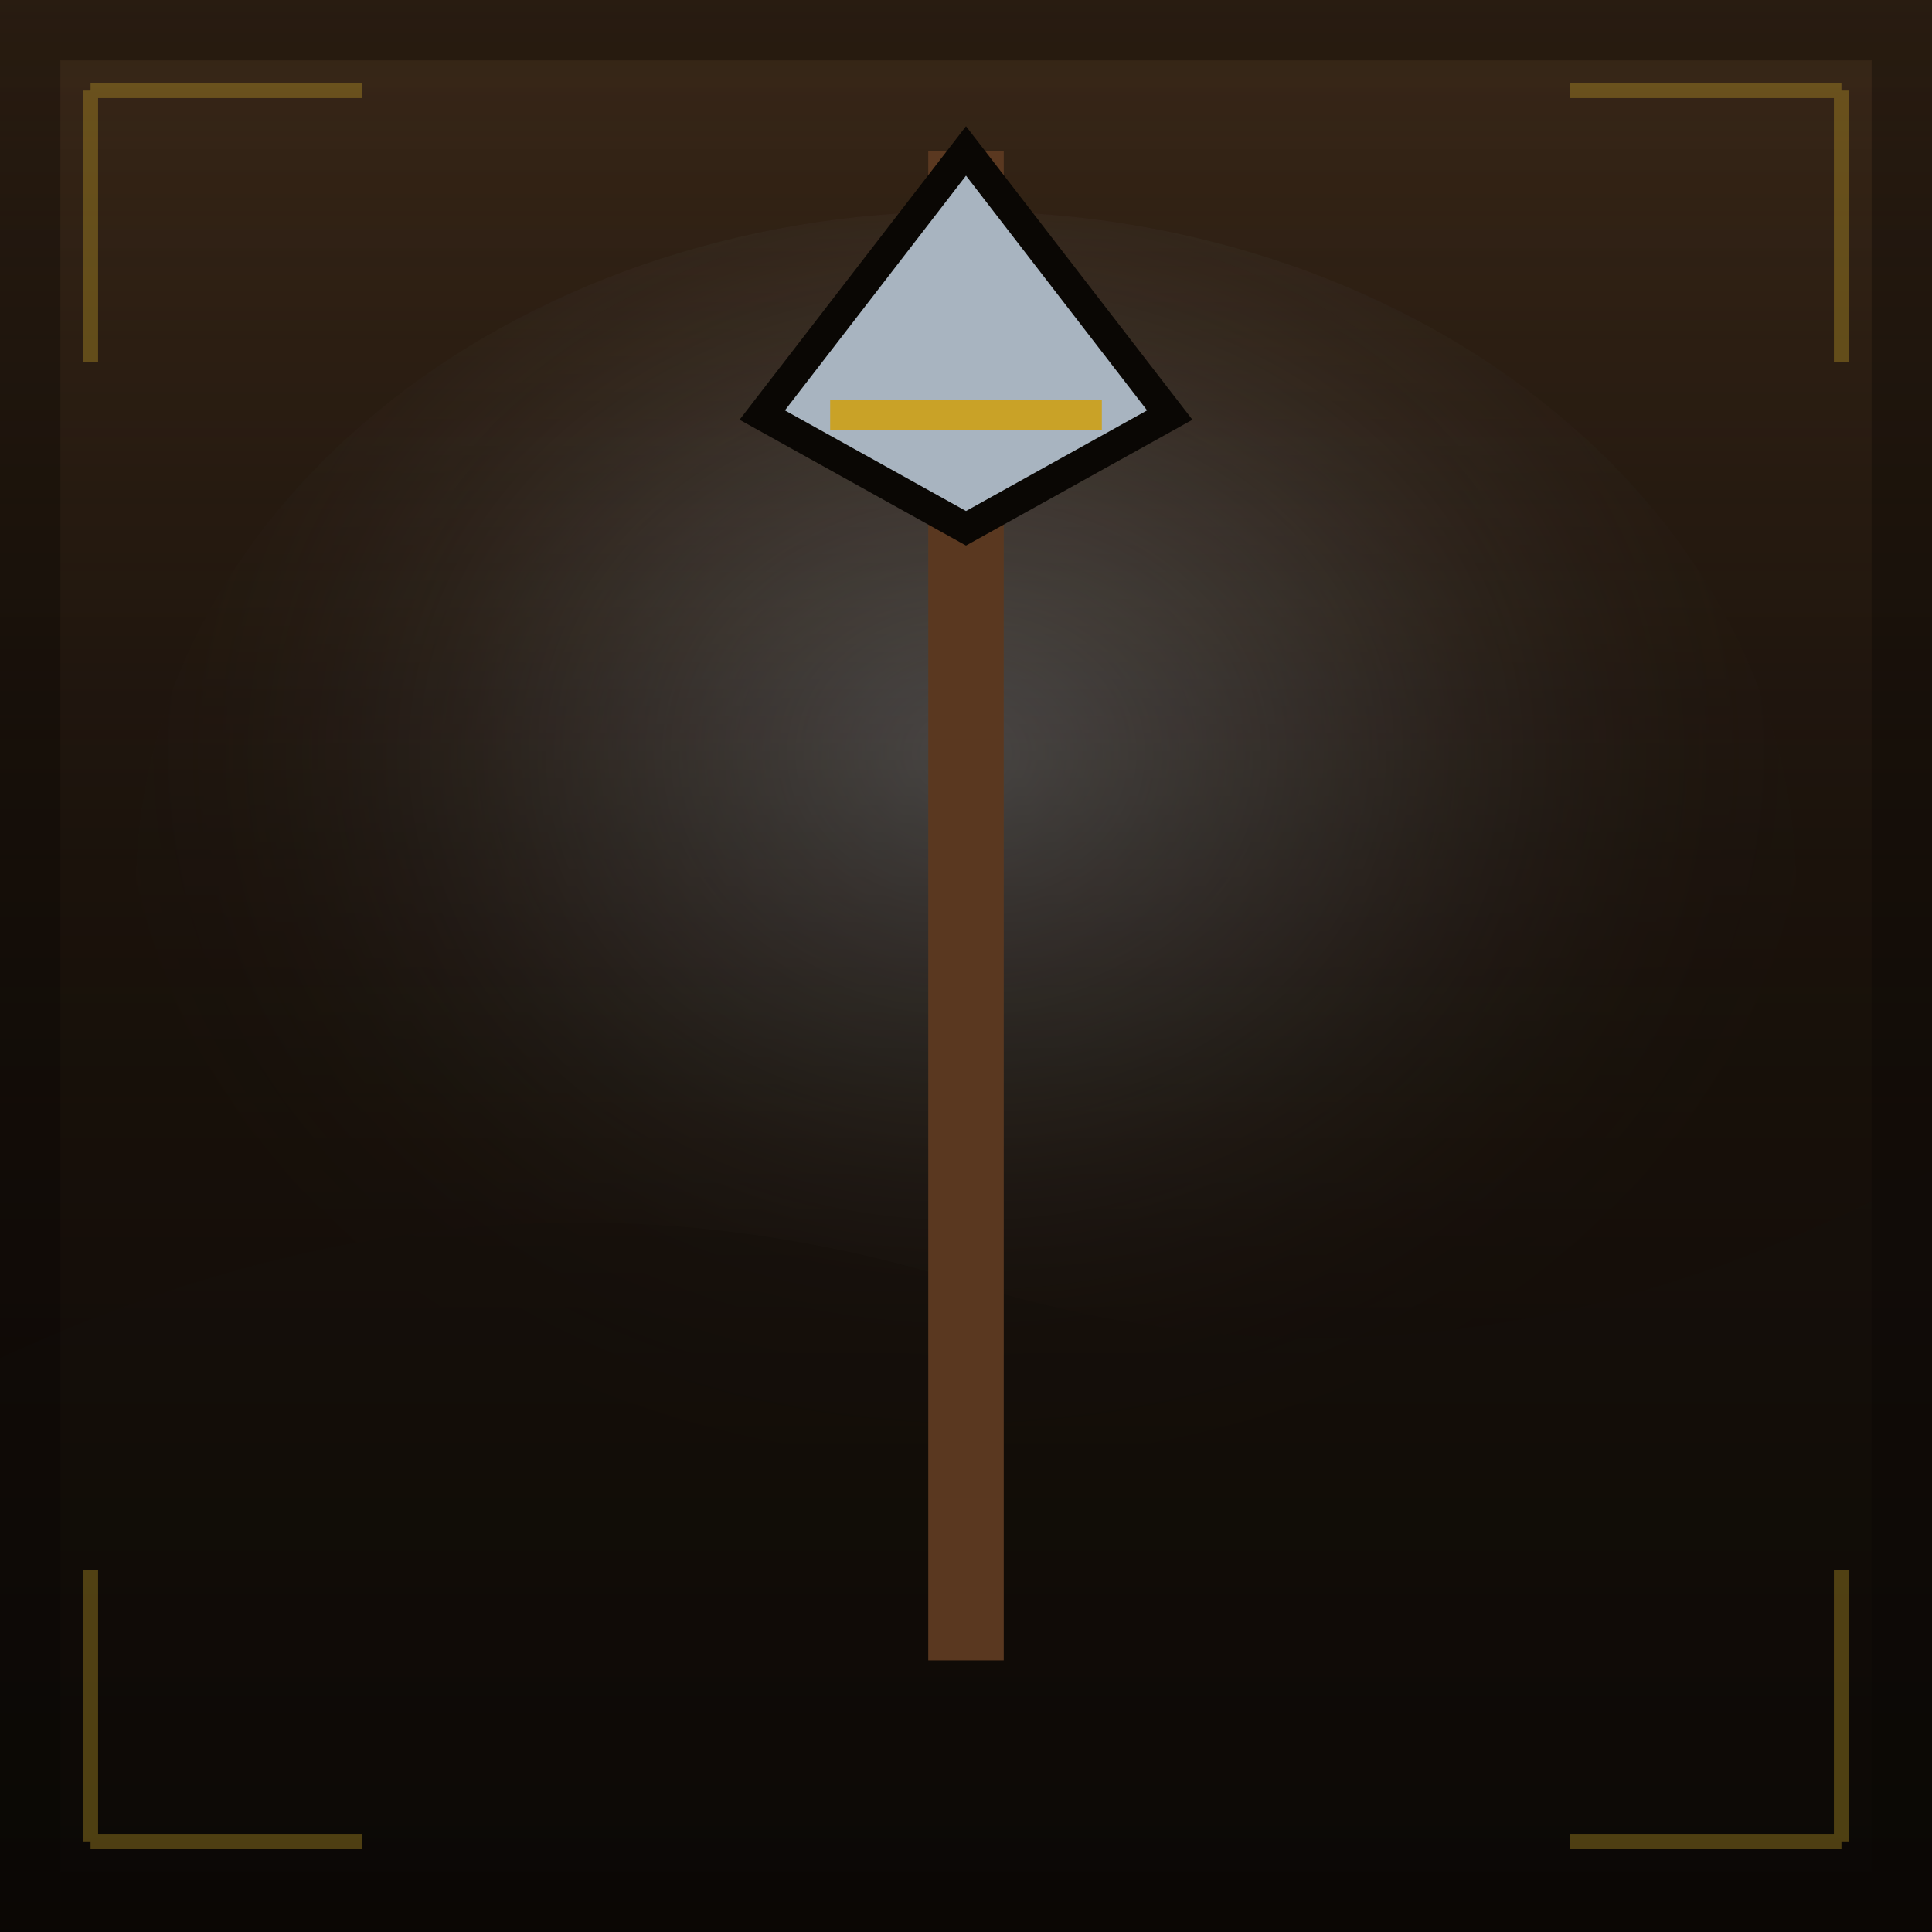
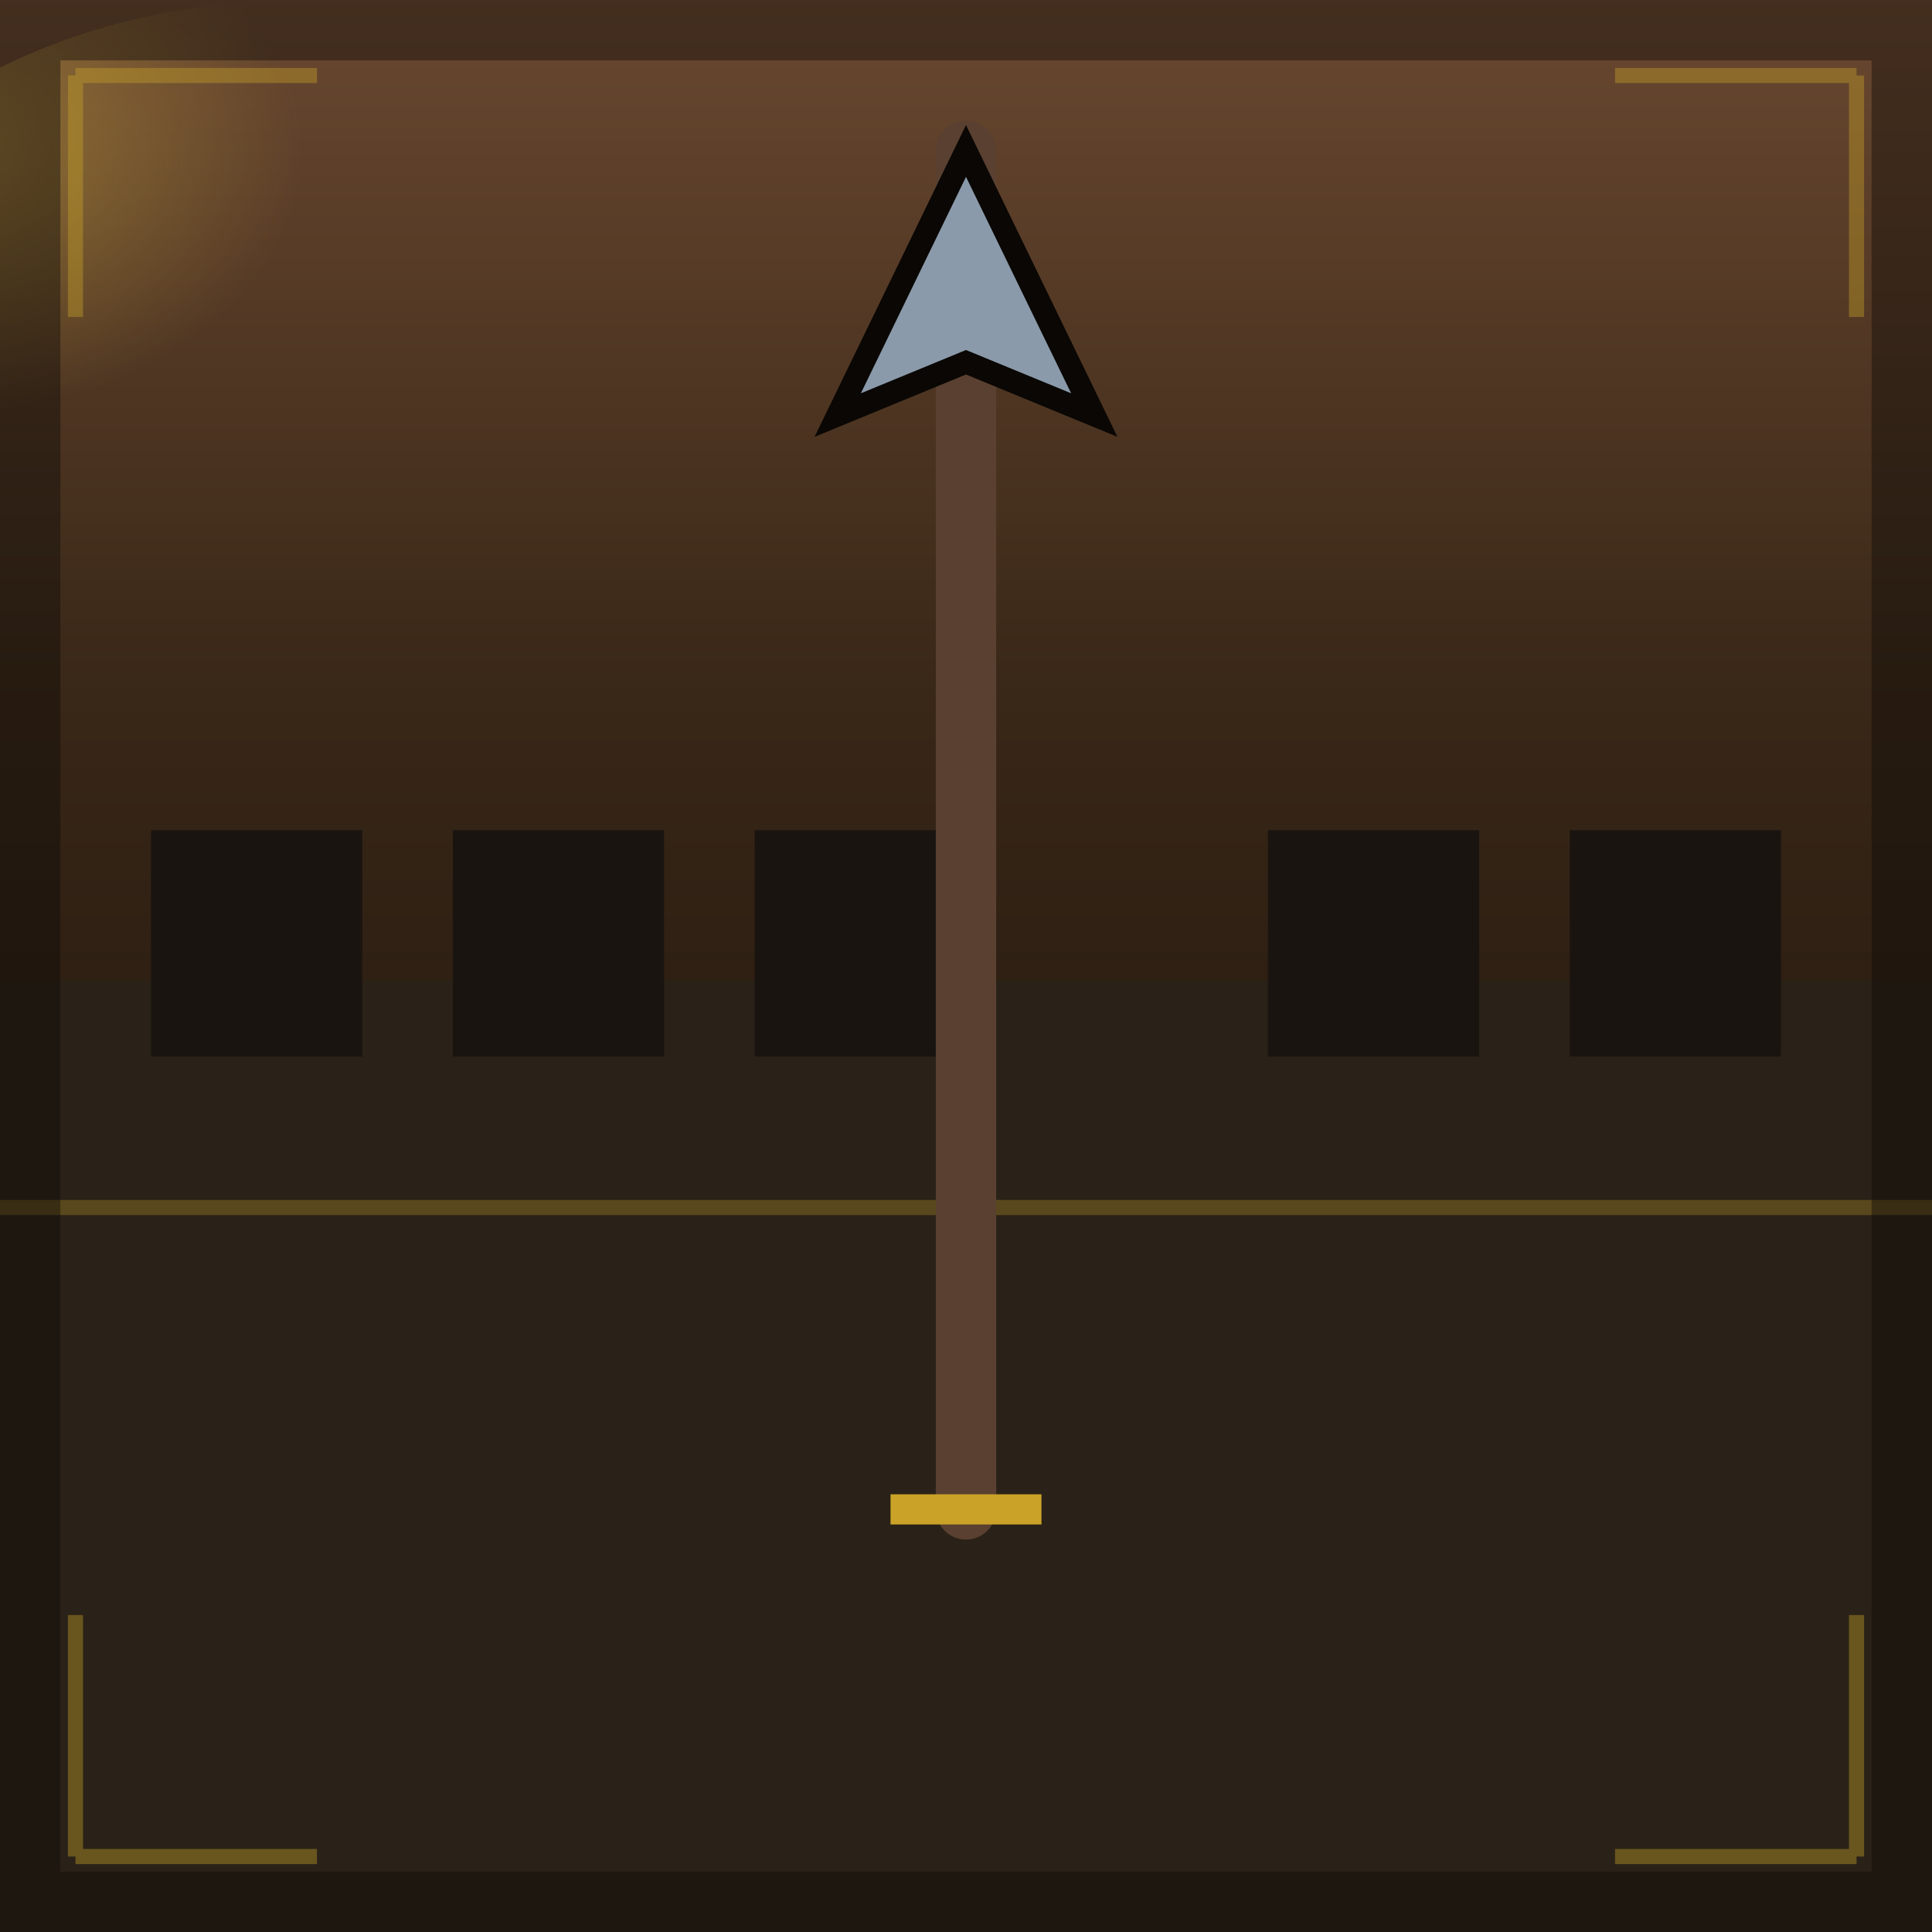
- <svg xmlns="http://www.w3.org/2000/svg" width="256" height="256" viewBox="0 0 256 256" fill="none" role="img" aria-label="polearm">
+ <svg xmlns="http://www.w3.org/2000/svg" width="256" height="256" viewBox="0 0 256 256" fill="none" role="img" aria-label="polearm plate fort dawn">
  <defs>
-     <linearGradient id="skypolearm0" x1="0" y1="0" x2="0" y2="1">
-       <stop offset="0%" stop-color="#3a2818" />
-       <stop offset="45%" stop-color="#1a120c" />
-       <stop offset="100%" stop-color="#0a0704" />
+     <linearGradient id="sky-p0" x1="0" y1="0" x2="0" y2="1">
+       <stop offset="0%" stop-color="#6a4830" />
+       <stop offset="35%" stop-color="#3a2818" />
+       <stop offset="100%" stop-color="#0a0604" />
    </linearGradient>
-     <radialGradient id="glowpolearm0" cx="50%" cy="40%" r="55%">
-       <stop offset="0%" stop-color="#a8b4c0" stop-opacity="0.45" />
-       <stop offset="55%" stop-color="#a8b4c0" stop-opacity="0.12" />
-       <stop offset="100%" stop-color="#0a0704" stop-opacity="0" />
+     <radialGradient id="dawn-p0" cx="15%" cy="20%" r="35%">
+       <stop offset="0%" stop-color="#e8c547" stop-opacity="0.4" />
+       <stop offset="100%" stop-color="#e8c547" stop-opacity="0" />
    </radialGradient>
-     <linearGradient id="groundpolearm0" x1="0" y1="0" x2="0" y2="1">
-       <stop offset="0%" stop-color="#2a1c10" stop-opacity="0" />
-       <stop offset="100%" stop-color="#0a0704" stop-opacity="0.85" />
-     </linearGradient>
  </defs>
-   <rect width="256" height="256" fill="url(#skypolearm0)" />
-   <ellipse cx="128" cy="118" rx="110" ry="90" fill="url(#glowpolearm0)" />
-   <path d="M0 180 Q64 150 128 170 Q192 190 256 155 V256 H0 Z" fill="#14100c" opacity="0.55" />
-   <rect width="256" height="256" fill="url(#groundpolearm0)" />
-   <rect width="256" height="256" fill="none" stroke="#0a0704" stroke-width="16" opacity="0.35" />
-   <g transform="translate(0,0)">
-     <path d="M128 20 V220" stroke="#5a3820" stroke-width="10" />
-     <path d="M128 20 L155 55 L128 70 L101 55 Z" fill="#a8b4c0" stroke="#0a0704" stroke-width="4" />
-     <path d="M110 55 H146" stroke="#c9a227" stroke-width="4" />
+   <rect width="256" height="256" fill="url(#sky-p0)" />
+   <ellipse cx="40" cy="50" rx="70" ry="50" fill="url(#dawn-p0)" />
+   <path d="M0 130 H256 V256 H0 Z" fill="#2a2218" />
+   <g fill="#1a1410">
+     <rect x="20" y="110" width="28" height="30" />
+     <rect x="60" y="110" width="28" height="30" />
+     <rect x="100" y="110" width="28" height="30" />
+     <rect x="168" y="110" width="28" height="30" />
+     <rect x="208" y="110" width="28" height="30" />
  </g>
-   <path d="M12 12 H48 M12 12 V48" stroke="#c9a227" stroke-width="2" opacity="0.35" />
-   <path d="M244 12 H208 M244 12 V48" stroke="#c9a227" stroke-width="2" opacity="0.35" />
-   <path d="M12 244 H48 M12 244 V208" stroke="#c9a227" stroke-width="2" opacity="0.35" />
-   <path d="M244 244 H208 M244 244 V208" stroke="#c9a227" stroke-width="2" opacity="0.35" />
+   <path d="M0 160 H256" stroke="#c9a227" stroke-width="2" opacity="0.3" />
+   <g>
+     <path d="M128 20 V200" stroke="#5a4030" stroke-width="8" stroke-linecap="round" />
+     <path d="M128 20 L145 55 L128 48 L111 55 Z" fill="#8a9aaa" stroke="#0a0704" stroke-width="3" />
+     <path d="M118 200 H138" stroke="#c9a227" stroke-width="4" />
+   </g>
+   <rect width="256" height="256" fill="none" stroke="#0a0704" stroke-width="16" opacity="0.4" />
+   <path d="M10 10 H42 M10 10 V42" stroke="#c9a227" stroke-width="2" opacity="0.4" />
+   <path d="M246 10 H214 M246 10 V42" stroke="#c9a227" stroke-width="2" opacity="0.4" />
+   <path d="M10 246 H42 M10 246 V214" stroke="#c9a227" stroke-width="2" opacity="0.4" />
+   <path d="M246 246 H214 M246 246 V214" stroke="#c9a227" stroke-width="2" opacity="0.4" />
</svg>
